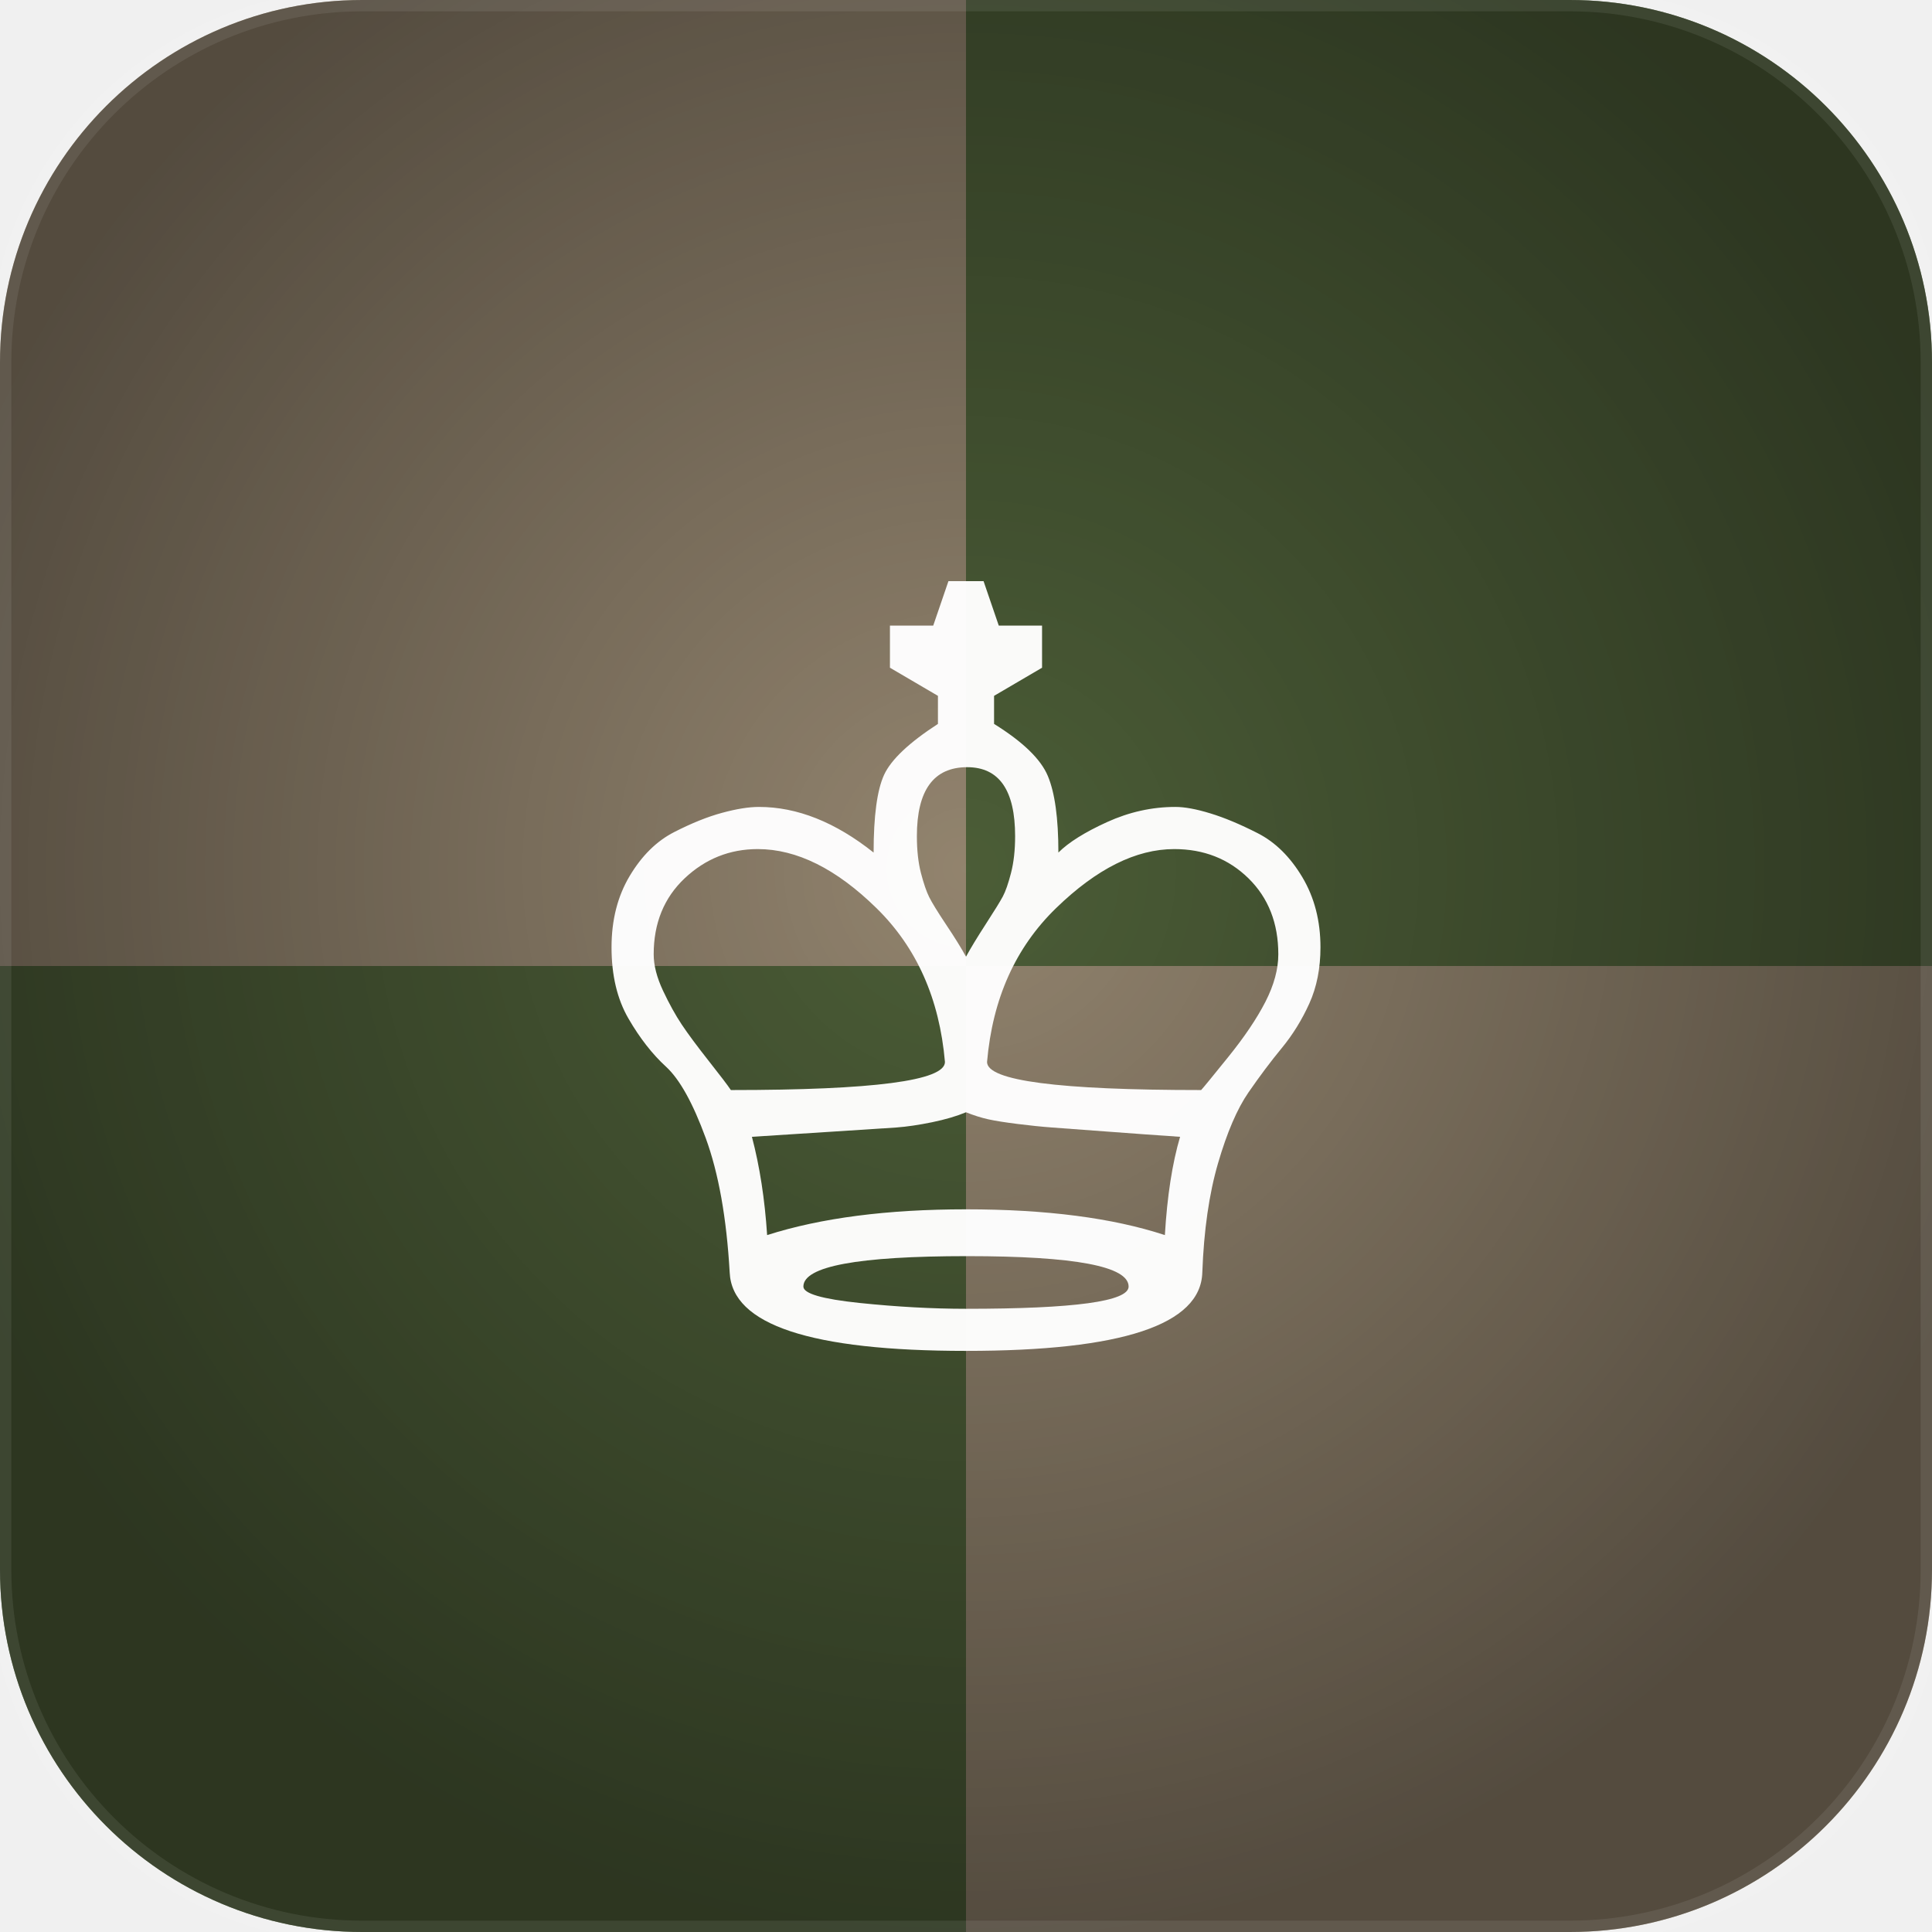
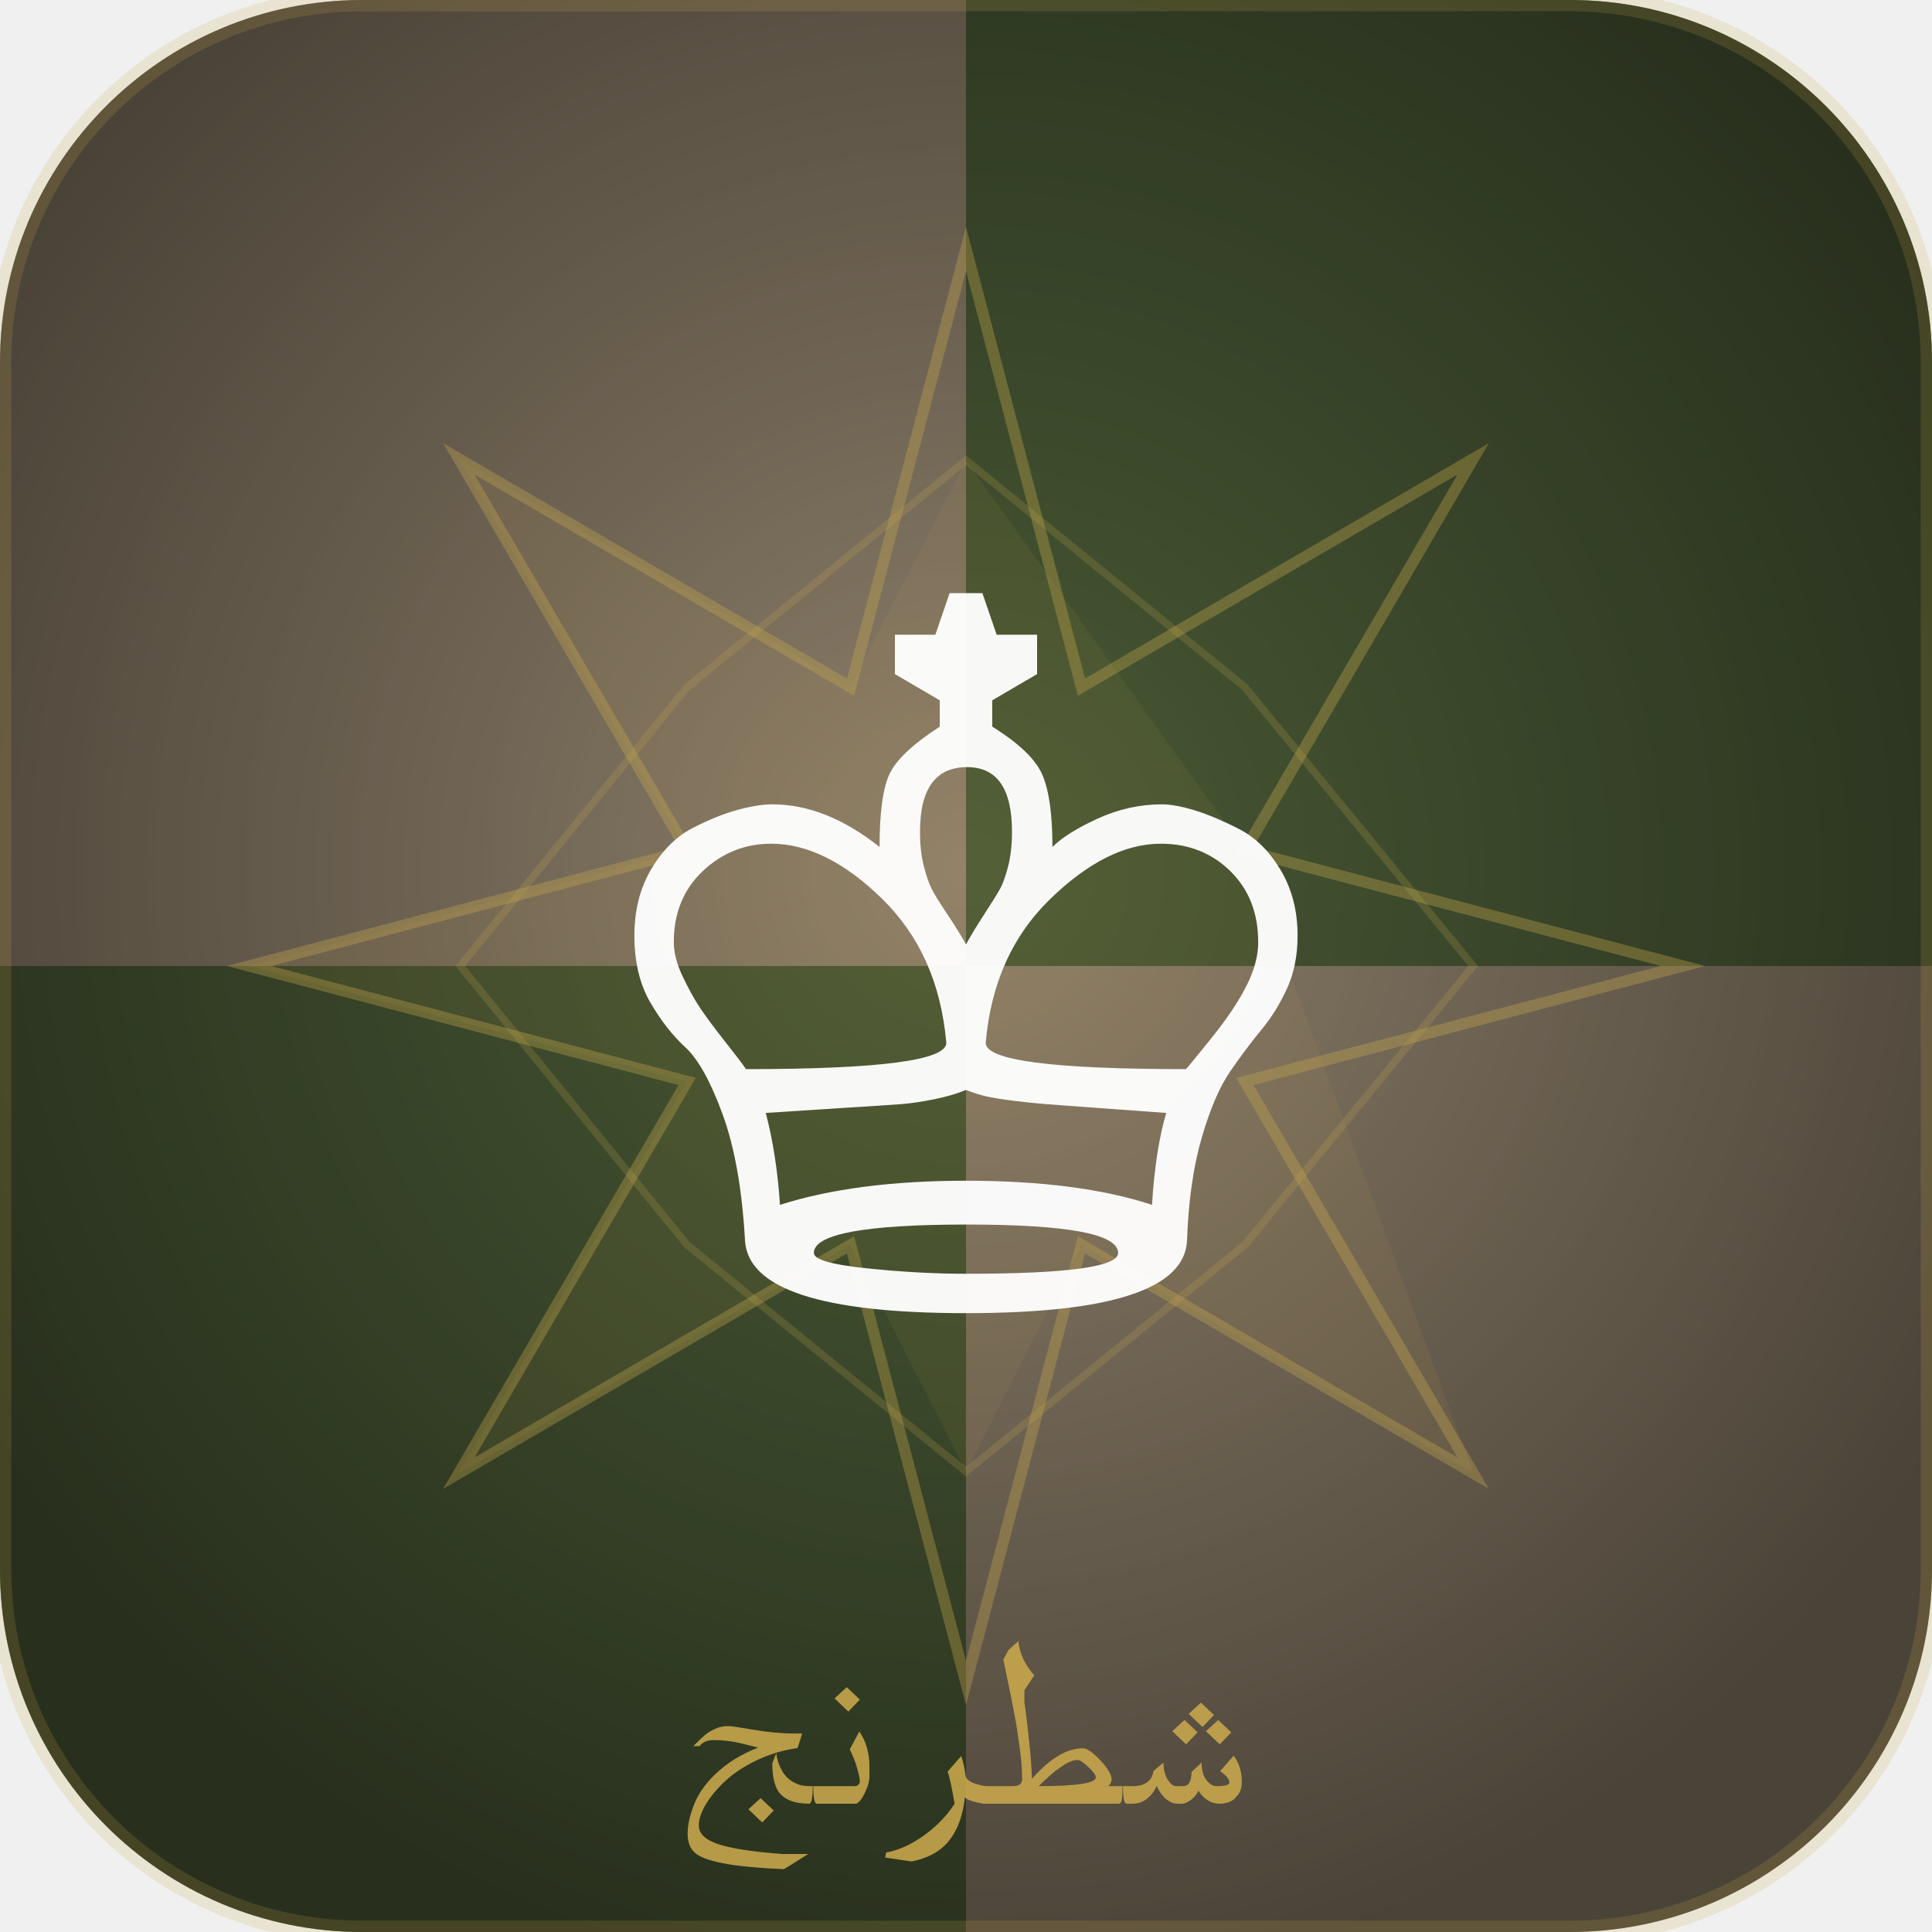
<svg xmlns="http://www.w3.org/2000/svg" viewBox="0 0 512 512">
  <defs>
    <clipPath id="clip">
      <rect width="512" height="512" rx="96" />
    </clipPath>
-     <radialGradient id="vignette" cx="50%" cy="45%" r="55%">
+     <radialGradient id="vignette" cx="50%" cy="45%" r="58%">
      <stop offset="0%" stop-color="rgba(0,0,0,0)" />
-       <stop offset="100%" stop-color="rgba(0,0,0,0.45)" />
+       <stop offset="100%" stop-color="rgba(0,0,0,0.5)" />
    </radialGradient>
  </defs>
  <g clip-path="url(#clip)">
    <rect x="0" y="0" width="256" height="256" fill="#f0d9b5" />
    <rect x="256" y="0" width="256" height="256" fill="#769656" />
    <rect x="0" y="256" width="256" height="256" fill="#769656" />
    <rect x="256" y="256" width="256" height="256" fill="#f0d9b5" />
    <rect width="512" height="512" fill="url(#vignette)" />
-     <rect width="512" height="512" fill="rgba(18,15,12,0.42)" />
-     <text x="256" y="358" font-size="310" text-anchor="middle" font-family="Georgia,'Times New Roman',serif" fill="#ffffff" opacity="0.97">♔</text>
+     <rect width="512" height="512" fill="rgba(18,15,12,0.44)" />
+     <polygon points="256,66 286.6,182.1 390.4,121.6 329.9,225.4 446,256 329.9,286.6 390.4,390.4 286.6,329.9 256,446 225.4,329.9 121.6,390.4 182.1,286.6 66,256 182.1,225.4 121.6,121.6 225.4,182.1" fill="none" stroke="#c9a84c" stroke-width="3" opacity="0.35" />
+     <polygon points="256,122 329.9,225.4 390.4,121.6 329.9,225.4 390.4,390.4 286.6,329.9 256,390 225.4,329.9 121.6,390.4 182.1,286.6 66,256 182.1,225.4 121.6,121.6 225.4,182.1 256,122" fill="rgba(201,168,76,0.08)" stroke="none" />
+     <polygon points="256,122 329.9,182.1 390.4,256 329.9,329.9 256,390 182.1,329.9 122,256 182.1,182.1" fill="none" stroke="#c9a84c" stroke-width="2" opacity="0.20" />
+     <text x="256" y="348" font-size="290" text-anchor="middle" font-family="Georgia,'Times New Roman',serif" fill="#ffffff" opacity="0.96">♔</text>
+     <text x="256" y="478" font-size="62" text-anchor="middle" font-family="'Amiri','Scheherazade New','Traditional Arabic','Arabic Typesetting',serif" fill="#c9a84c" opacity="0.88" letter-spacing="2">شطرنج</text>
  </g>
-   <rect width="512" height="512" rx="96" fill="none" stroke="rgba(255,255,255,0.08)" stroke-width="6" />
+   <rect width="512" height="512" rx="96" fill="none" stroke="rgba(201,168,76,0.18)" stroke-width="6" />
</svg>
